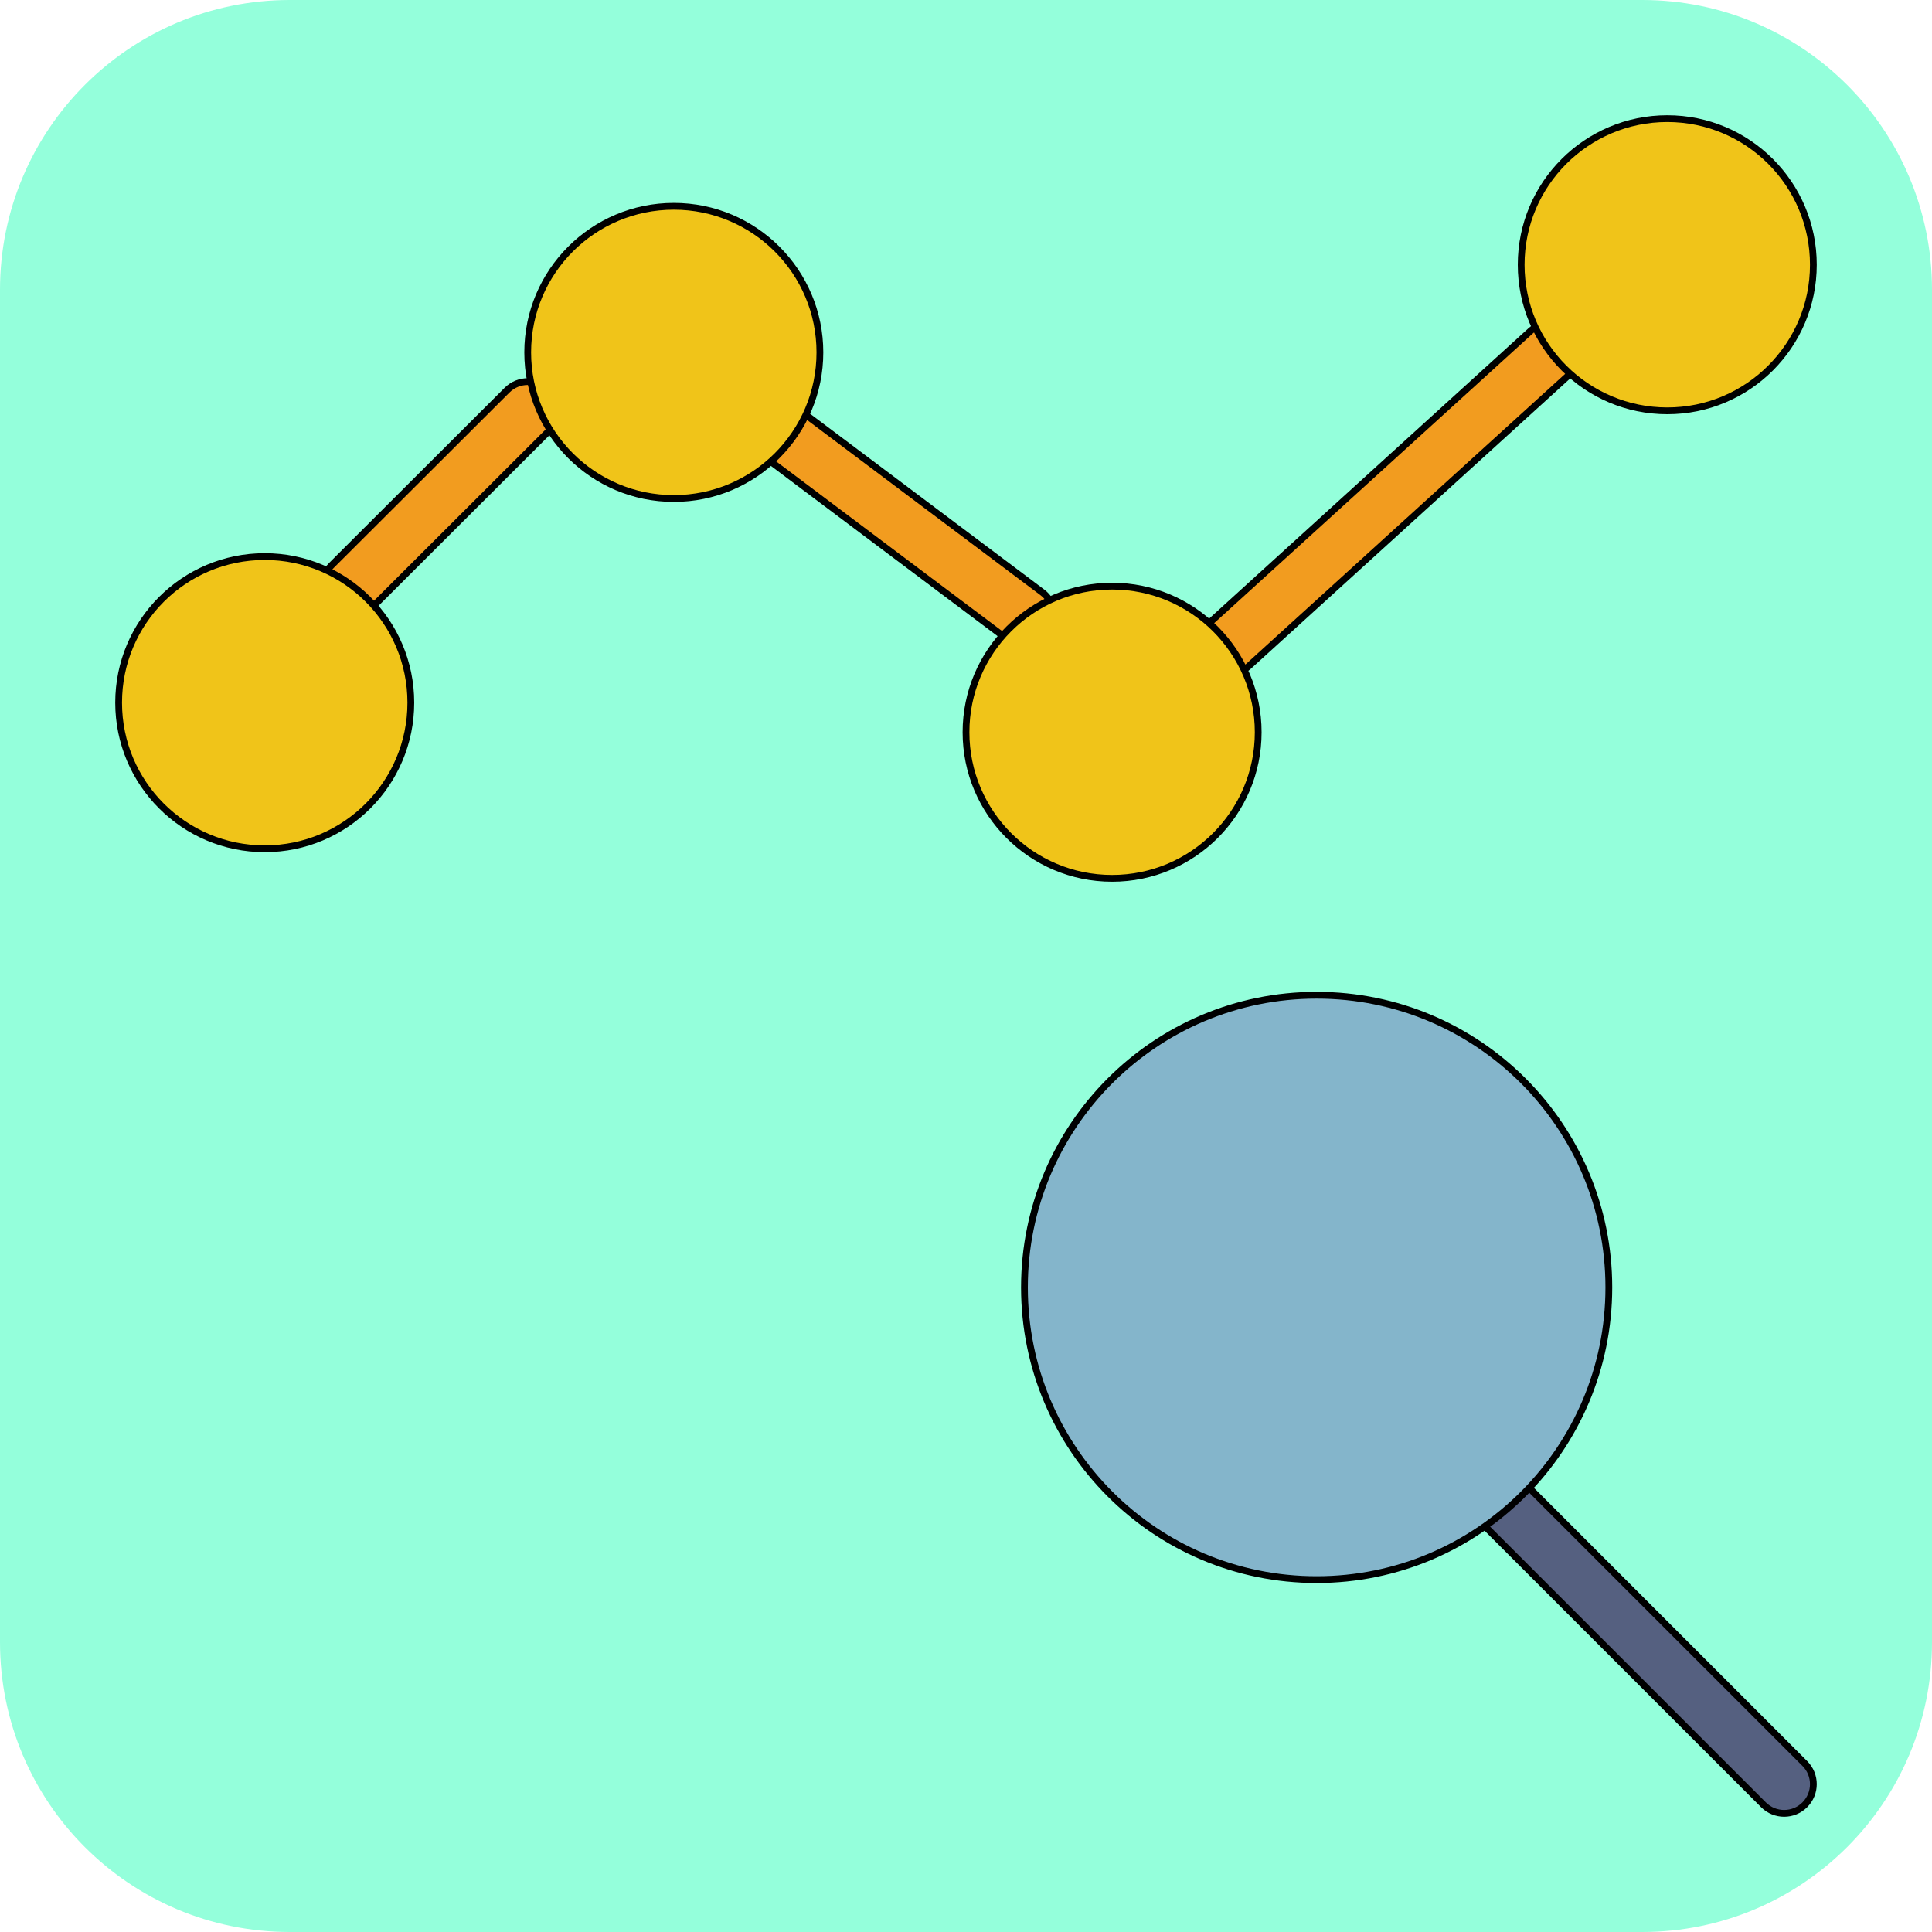
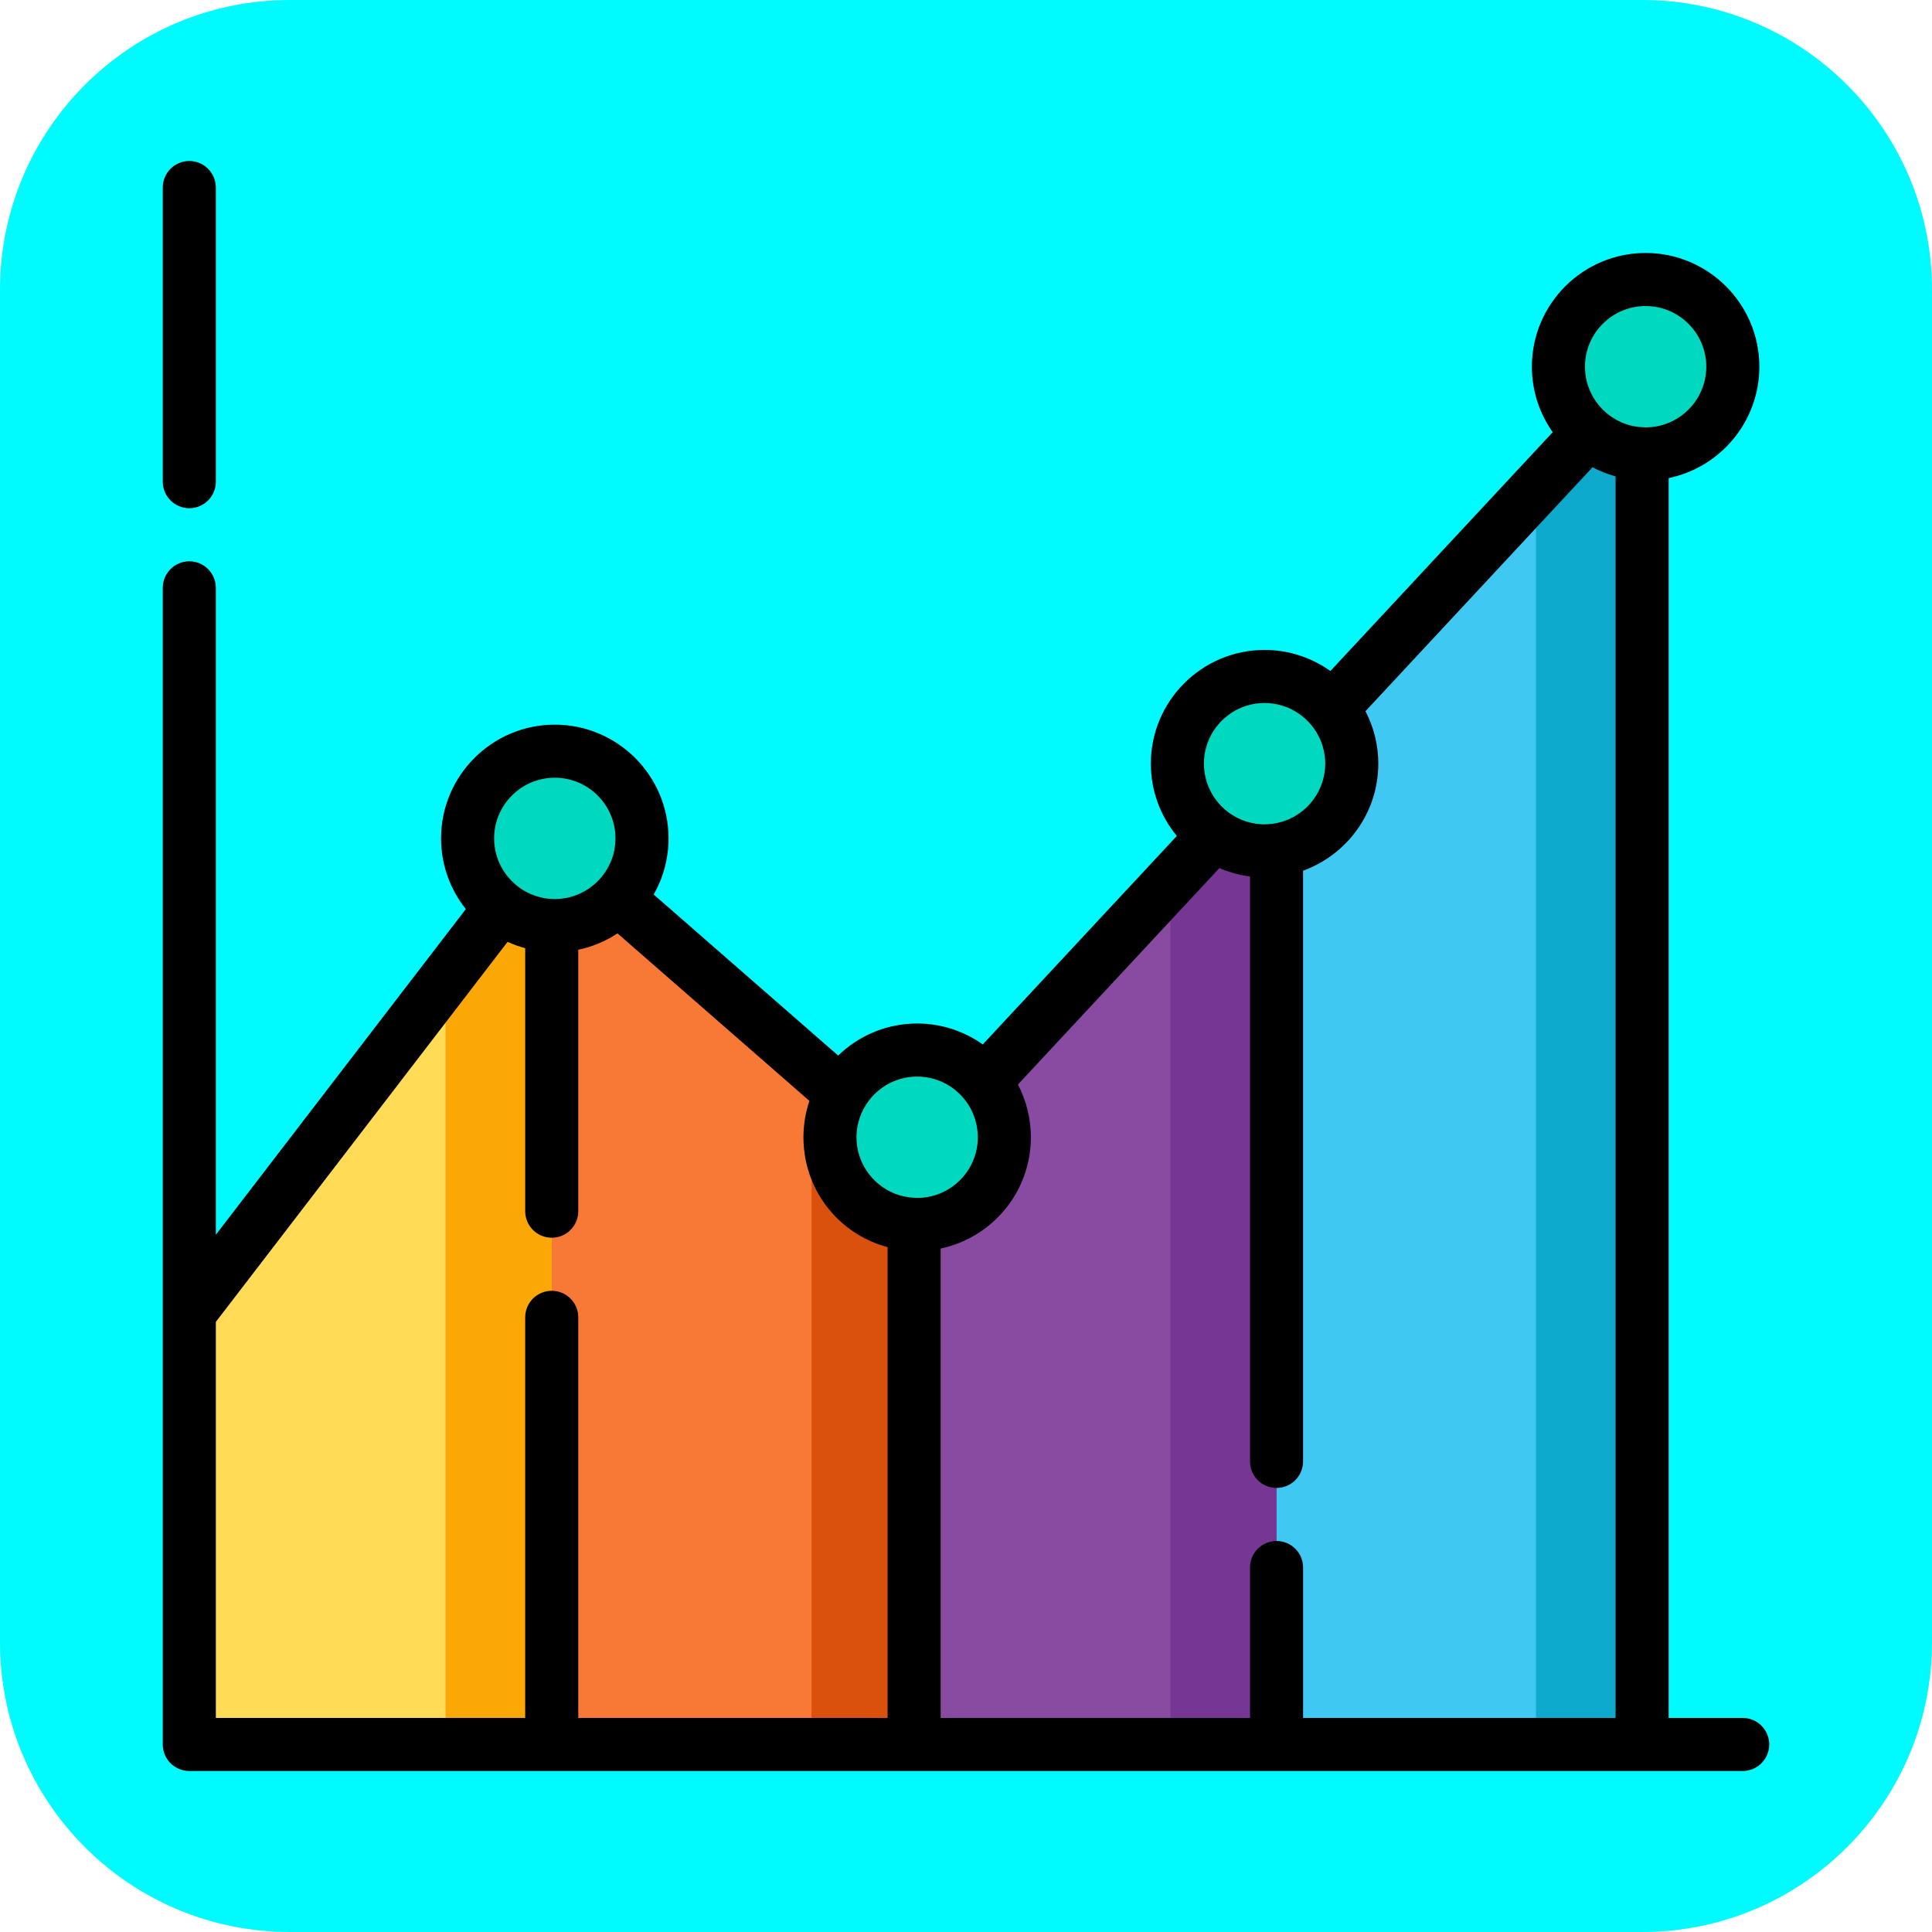
- <svg xmlns="http://www.w3.org/2000/svg" height="256px" width="256px" version="1.1" id="Layer_1" viewBox="-35.84 -35.84 583.68 583.68" xml:space="preserve" fill="#000000" stroke="#000000" stroke-width="2.048">
+ <svg xmlns="http://www.w3.org/2000/svg" height="256px" width="256px" version="1.1" id="Layer_1" viewBox="-51.2 -51.2 614.40 614.40" xml:space="preserve" fill="#000000">
  <g id="SVGRepo_bgCarrier" stroke-width="0">
-     <rect x="-35.84" y="-35.84" width="583.68" height="583.68" rx="87.552" fill="#94ffdb" strokewidth="0" />
+     <rect x="-51.2" y="-51.2" width="614.40" height="614.40" rx="92.16" fill="#00fbff" strokewidth="0" />
  </g>
  <g id="SVGRepo_iconCarrier">
+     <path style="fill:#3FC8F2;" d="M453.98,86.378l-81.609,87.663c3.945,4.79,6.315,10.926,6.315,17.617 c0,14.025-10.413,25.611-23.929,27.466V503.56h116.259V93.123C464.509,92.866,458.583,90.367,453.98,86.378z" />
+     <path style="fill:#0DAACE;" d="M453.98,86.378l-16.723,17.964V503.56h33.758V93.123C464.509,92.866,458.583,90.367,453.98,86.378z" />
+     <path style="fill:#894BA2;" d="M350.953,219.391c-5.977,0-11.509-1.897-16.037-5.114l-73.081,78.503 c3.977,4.799,6.367,10.96,6.367,17.679c0,15.316-12.415,27.732-27.732,27.732c-0.324,0-0.644-0.013-0.965-0.024V503.56h115.251 V219.125C353.512,219.296,352.244,219.391,350.953,219.391z" />
+     <path style="fill:#763794;" d="M350.953,219.391c-5.977,0-11.509-1.898-16.037-5.116l-13.917,14.95V503.56h33.758V219.125 C353.512,219.296,352.244,219.391,350.953,219.391z" />
+     <path style="fill:#F77935;" d="M212.739,310.458c0-5.038,1.35-9.757,3.698-13.83l-71.127-62.087 c-5.051,5.3-12.174,8.609-20.074,8.609c-0.327,0-0.653-0.014-0.978-0.025V503.56h115.247V338.165 C224.637,337.656,212.739,325.451,212.739,310.458z" />
+     <path style="fill:#D9510D;" d="M212.739,310.458c0-5.038,1.35-9.757,3.698-13.83l-9.565-8.348V503.56h32.633V338.165 C224.637,337.656,212.739,325.451,212.739,310.458z" />
+     <path style="fill:#FFDB56;" d="M108.1,237.215L9.002,366.315V503.56h115.255V243.127C118.166,242.914,112.578,240.74,108.1,237.215z " />
+     <path style="fill:#FBA806;" d="M108.1,237.215l-17.6,22.93V503.56h33.758V243.127C118.166,242.914,112.578,240.74,108.1,237.215z" />
    <g>
-       <path style="fill:#556080;" d="M503.172,512.001c-2.26,0-4.52-0.865-6.241-2.586l-88.276-88.276c-3.452-3.452-3.452-9.031,0-12.482 c3.452-3.452,9.031-3.452,12.482,0l88.276,88.276c3.452,3.452,3.452,9.031,0,12.482 C507.692,511.136,505.432,512.001,503.172,512.001" />
-       <g>
-         <path style="fill:#F29C1F;" d="M70.513,150.07c-2.26,0-4.529-0.865-6.25-2.586c-3.443-3.46-3.434-9.048,0.009-12.491l53.08-52.966 c3.452-3.443,9.048-3.443,12.482,0.009c3.443,3.46,3.434,9.048-0.009,12.491l-53.071,52.966 C75.024,149.214,72.764,150.07,70.513,150.07" />
-         <path style="fill:#F29C1F;" d="M273.754,159.01c-1.845,0-3.699-0.574-5.297-1.766l-70.833-53.186 c-3.893-2.931-4.687-8.466-1.757-12.359c2.931-3.902,8.457-4.687,12.359-1.766l70.841,53.186 c3.893,2.931,4.679,8.466,1.757,12.367C279.086,157.792,276.438,159.01,273.754,159.01" />
-         <path style="fill:#F29C1F;" d="M335.453,167.725c-2.401,0-4.793-0.971-6.532-2.887c-3.284-3.61-3.019-9.198,0.591-12.473 l97.103-88.276c3.61-3.284,9.19-3.01,12.465,0.591c3.284,3.61,3.019,9.198-0.591,12.473l-97.103,88.276 C339.69,166.966,337.571,167.725,335.453,167.725" />
-       </g>
-       <path style="fill:#84B5CB;" d="M450.207,353.105c0,48.755-39.521,88.276-88.276,88.276s-88.276-39.521-88.276-88.276 s39.521-88.276,88.276-88.276S450.207,304.35,450.207,353.105" />
-       <g>
-         <path style="fill:#F0C419;" d="M88.276,176.445c0,24.373-19.765,44.138-44.138,44.138S0,200.818,0,176.445 c0-24.382,19.765-44.138,44.138-44.138S88.276,152.063,88.276,176.445" />
-         <path style="fill:#F0C419;" d="M211.862,70.622c0,24.373-19.765,44.138-44.138,44.138s-44.138-19.765-44.138-44.138 s19.765-44.138,44.138-44.138S211.862,46.249,211.862,70.622" />
-         <path style="fill:#F0C419;" d="M512,44.139c0,24.373-19.765,44.138-44.138,44.138s-44.138-19.765-44.138-44.138 s19.765-44.138,44.138-44.138S512,19.766,512,44.139" />
-         <path style="fill:#F0C419;" d="M344.276,185.38c0,24.373-19.765,44.138-44.138,44.138c-24.373,0-44.138-19.765-44.138-44.138 s19.765-44.138,44.138-44.138C324.511,141.242,344.276,161.007,344.276,185.38" />
-       </g>
+       <circle style="fill:#00D9C0;" cx="125.232" cy="215.423" r="27.731" />
+       <circle style="fill:#00D9C0;" cx="240.471" cy="310.452" r="27.731" />
+       <circle style="fill:#00D9C0;" cx="350.951" cy="191.657" r="27.731" />
+       <circle style="fill:#00D9C0;" cx="472.132" cy="65.423" r="27.731" />
    </g>
+     <path d="M9.002,110.422c4.661,0,8.44-3.778,8.44-8.44V8.44c0-4.662-3.779-8.44-8.44-8.44s-8.44,3.778-8.44,8.44v93.543 C0.563,106.643,4.341,110.422,9.002,110.422z" />
+     <path d="M502.998,495.121h-23.543V100.843c16.444-3.397,28.844-17.99,28.844-35.425c0-19.945-16.226-36.172-36.172-36.172 c-19.944,0-36.17,16.226-36.17,36.172c0,7.749,2.456,14.929,6.621,20.821l-70.699,75.944c-5.912-4.21-13.132-6.697-20.927-6.697 c-19.944,0-36.17,16.226-36.17,36.172c0,8.721,3.102,16.731,8.261,22.984l-61.713,66.292c-5.9-4.18-13.095-6.648-20.859-6.648 c-9.754,0-18.612,3.888-25.125,10.186l-58.666-51.209c3.002-5.27,4.727-11.359,4.727-17.846c0-19.946-16.226-36.171-36.171-36.171 s-36.171,16.226-36.171,36.171c0,8.494,2.949,16.305,7.868,22.484l-79.492,103.56v-205.72c0-4.662-3.779-8.44-8.44-8.44 s-8.44,3.778-8.44,8.44v230.574V503.56c0,4.662,3.779,8.44,8.44,8.44h115.255h115.247h115.251h116.259h31.984 c4.662,0,8.44-3.778,8.44-8.44S507.66,495.121,502.998,495.121z M472.127,46.126c10.637,0,19.293,8.654,19.293,19.293 c0,10.637-8.654,19.293-19.293,19.293c-0.468,0-0.927-0.037-1.387-0.071c-0.277-0.019-0.555-0.036-0.829-0.068 c-0.43-0.05-0.853-0.118-1.274-0.195c-0.148-0.027-0.3-0.044-0.448-0.074c-0.602-0.125-1.195-0.277-1.776-0.458 c-0.029-0.009-0.056-0.02-0.086-0.029c-0.549-0.173-1.087-0.371-1.615-0.592c-0.093-0.039-0.185-0.083-0.277-0.124 c-0.452-0.198-0.897-0.412-1.331-0.643c-0.125-0.066-0.248-0.136-0.371-0.205c-0.386-0.216-0.763-0.447-1.132-0.689 c-0.147-0.097-0.296-0.194-0.441-0.295c-0.333-0.231-0.655-0.477-0.972-0.728c-0.154-0.123-0.312-0.241-0.462-0.369 c-4.206-3.541-6.888-8.839-6.888-14.755C452.836,54.782,461.49,46.126,472.127,46.126z M350.953,172.367 c7.969,0,14.824,4.858,17.762,11.767c0.009,0.021,0.017,0.043,0.026,0.064c0.224,0.533,0.423,1.079,0.6,1.635 c0.021,0.068,0.042,0.134,0.062,0.201c0.154,0.504,0.285,1.02,0.397,1.539c0.024,0.111,0.051,0.221,0.072,0.332 c0.097,0.486,0.168,0.981,0.226,1.481c0.016,0.134,0.038,0.267,0.052,0.401c0.06,0.617,0.095,1.24,0.095,1.871 c0,0.63-0.035,1.251-0.095,1.866c-0.026,0.269-0.074,0.532-0.111,0.798c-0.046,0.334-0.089,0.668-0.153,0.997 c-0.065,0.338-0.151,0.668-0.234,0.999c-0.061,0.242-0.117,0.486-0.187,0.726c-0.108,0.368-0.232,0.728-0.361,1.087 c-0.068,0.19-0.134,0.38-0.208,0.567c-0.15,0.379-0.313,0.751-0.486,1.117c-0.073,0.155-0.147,0.311-0.224,0.464 c-0.19,0.377-0.392,0.748-0.604,1.112c-0.079,0.133-0.16,0.264-0.241,0.395c-0.227,0.367-0.464,0.726-0.713,1.076 c-0.086,0.119-0.176,0.234-0.263,0.352c-0.261,0.347-0.528,0.689-0.811,1.017c-0.096,0.11-0.197,0.216-0.295,0.324 c-0.289,0.322-0.584,0.639-0.893,0.941c-0.107,0.104-0.222,0.2-0.332,0.302c-0.315,0.293-0.634,0.584-0.969,0.855 c-0.11,0.09-0.23,0.169-0.342,0.257c-0.695,0.539-1.428,1.032-2.195,1.474c-0.108,0.062-0.21,0.135-0.321,0.195 c-0.249,0.136-0.511,0.252-0.765,0.377c-0.285,0.141-0.565,0.287-0.857,0.414c-0.266,0.115-0.54,0.209-0.811,0.313 c-0.291,0.11-0.582,0.226-0.881,0.323c-0.295,0.096-0.598,0.172-0.898,0.254c-0.282,0.077-0.564,0.155-0.852,0.219 c-0.33,0.073-0.665,0.129-1,0.185c-0.293,0.05-0.585,0.099-0.881,0.135c-0.216,0.026-0.431,0.048-0.645,0.068 c-0.549,0.047-1.101,0.084-1.661,0.084c-0.602,0-1.196-0.036-1.785-0.09c-0.17-0.016-0.339-0.038-0.507-0.059 c-0.437-0.052-0.87-0.117-1.296-0.198c-0.163-0.03-0.327-0.061-0.49-0.096c-0.515-0.111-1.023-0.241-1.522-0.393 c-0.052-0.016-0.105-0.027-0.156-0.043c-0.566-0.178-1.119-0.383-1.66-0.609c-0.109-0.046-0.216-0.099-0.325-0.147 c-0.416-0.183-0.826-0.38-1.227-0.592c-0.156-0.083-0.312-0.169-0.466-0.255c-0.356-0.2-0.702-0.413-1.043-0.635 c-0.149-0.097-0.299-0.191-0.447-0.293c-5.047-3.483-8.365-9.3-8.365-15.882C331.661,181.022,340.316,172.367,350.953,172.367z M240.47,291.166c7.313,0,13.689,4.09,16.96,10.104c0,0.001,0.001,0.002,0.001,0.003c0.29,0.533,0.555,1.084,0.794,1.646 c0.013,0.033,0.027,0.065,0.04,0.098c0.219,0.523,0.415,1.06,0.589,1.606c0.023,0.071,0.045,0.141,0.066,0.212 c0.153,0.503,0.282,1.015,0.395,1.535c0.024,0.111,0.051,0.221,0.072,0.332c0.097,0.487,0.168,0.983,0.227,1.483 c0.016,0.134,0.038,0.266,0.052,0.399c0.06,0.617,0.095,1.241,0.095,1.874c0,10.637-8.654,19.293-19.293,19.293 c-0.379,0-0.748-0.035-1.122-0.056c-0.417-0.024-0.833-0.054-1.243-0.104c-0.271-0.034-0.538-0.079-0.805-0.124 c-0.335-0.054-0.67-0.111-0.998-0.182c-0.379-0.083-0.752-0.183-1.122-0.289c-0.198-0.055-0.398-0.108-0.594-0.17 c-0.522-0.168-1.036-0.354-1.539-0.565c-0.035-0.015-0.07-0.027-0.104-0.041c-6.908-2.939-11.766-9.793-11.766-17.762 c0-0.584,0.037-1.16,0.088-1.731c0.014-0.15,0.027-0.299,0.044-0.449c0.062-0.547,0.142-1.088,0.248-1.62 c0.024-0.116,0.055-0.231,0.081-0.347c0.097-0.439,0.209-0.872,0.335-1.3c0.047-0.161,0.095-0.323,0.146-0.483 c0.165-0.51,0.345-1.012,0.55-1.502c0.038-0.091,0.083-0.18,0.123-0.271c0.19-0.435,0.396-0.862,0.618-1.279 c0.062-0.116,0.122-0.233,0.186-0.348C226.89,295.194,233.215,291.166,240.47,291.166z M125.235,196.126 c10.638,0,19.292,8.654,19.292,19.292c0,5.242-2.108,9.996-5.513,13.476c-0.218,0.224-0.449,0.431-0.676,0.643 c-0.249,0.231-0.492,0.467-0.753,0.684c-0.168,0.141-0.345,0.267-0.518,0.401c-0.341,0.266-0.68,0.535-1.039,0.778 c-0.043,0.029-0.089,0.054-0.133,0.082c-3.057,2.036-6.721,3.228-10.662,3.228c-0.46,0-0.911-0.037-1.364-0.069 c-0.262-0.018-0.526-0.029-0.787-0.059c-0.547-0.061-1.087-0.142-1.619-0.248c-0.183-0.036-0.362-0.087-0.544-0.128 c-0.398-0.091-0.794-0.189-1.183-0.305c-0.19-0.056-0.377-0.119-0.565-0.181c-0.387-0.128-0.77-0.268-1.146-0.42 c-0.162-0.065-0.324-0.129-0.484-0.199c-0.434-0.19-0.861-0.396-1.277-0.617c-0.091-0.048-0.186-0.09-0.277-0.141 c-0.515-0.282-1.016-0.586-1.502-0.914c-0.07-0.047-0.136-0.101-0.206-0.15c-5.032-3.485-8.341-9.293-8.341-15.864 C105.943,204.781,114.598,196.126,125.235,196.126z M124.257,359.29c-4.661,0-8.44,3.778-8.44,8.44v127.391H17.442v-125.94 l92.767-120.852c0.152,0.07,0.311,0.122,0.464,0.189c0.707,0.313,1.421,0.61,2.152,0.878c0.181,0.066,0.365,0.123,0.547,0.186 c0.698,0.243,1.405,0.465,2.121,0.665c0.11,0.03,0.217,0.073,0.327,0.102v83.623c0,4.662,3.779,8.44,8.44,8.44 c4.661,0,8.44-3.778,8.44-8.44v-83.144c4.461-0.928,8.676-2.689,12.468-5.209l61.034,53.276c-0.016,0.047-0.027,0.097-0.043,0.145 c-0.293,0.875-0.556,1.763-0.781,2.667c-0.001,0.007-0.003,0.012-0.005,0.019c-0.225,0.905-0.414,1.824-0.569,2.754 c-0.009,0.054-0.02,0.108-0.029,0.163c-0.143,0.878-0.25,1.767-0.329,2.664c-0.013,0.158-0.025,0.315-0.036,0.473 c-0.065,0.886-0.11,1.777-0.11,2.679c0,0.587,0.017,1.17,0.045,1.75c0.007,0.138,0.018,0.275,0.026,0.413 c0.027,0.466,0.062,0.928,0.106,1.39c0.01,0.108,0.023,0.215,0.034,0.323c0.057,0.542,0.126,1.08,0.206,1.615 c0.001,0.007,0.002,0.012,0.003,0.019c2.155,14.282,12.559,25.78,26.347,29.435v149.719h-98.368V367.73 C132.697,363.068,128.918,359.29,124.257,359.29z M363.196,495.121v-47.824c0-4.662-3.778-8.44-8.44-8.44s-8.44,3.778-8.44,8.44 v47.824h-98.372V345.853c0.514-0.108,1.025-0.228,1.531-0.359c0.092-0.024,0.182-0.053,0.275-0.077 c0.451-0.119,0.899-0.245,1.342-0.383c0.189-0.059,0.375-0.123,0.563-0.185c0.344-0.113,0.688-0.226,1.026-0.348 c0.206-0.074,0.408-0.152,0.612-0.23c0.32-0.122,0.637-0.245,0.952-0.376c0.205-0.084,0.408-0.172,0.611-0.26 c0.312-0.135,0.62-0.276,0.926-0.42c0.196-0.092,0.392-0.185,0.586-0.279c0.317-0.156,0.631-0.318,0.944-0.484 c0.174-0.092,0.351-0.182,0.524-0.278c0.36-0.198,0.713-0.404,1.067-0.613c0.118-0.071,0.24-0.137,0.358-0.209 c0.471-0.287,0.935-0.585,1.392-0.893c0.074-0.05,0.145-0.104,0.219-0.154c0.377-0.259,0.751-0.523,1.117-0.796 c0.145-0.108,0.287-0.221,0.431-0.331c0.291-0.224,0.582-0.45,0.868-0.682c0.156-0.128,0.311-0.259,0.465-0.389 c0.266-0.224,0.529-0.451,0.789-0.683c0.155-0.138,0.309-0.279,0.462-0.421c0.254-0.235,0.505-0.476,0.753-0.718 c0.145-0.142,0.291-0.285,0.434-0.429c0.258-0.26,0.509-0.527,0.757-0.794c0.124-0.133,0.249-0.263,0.37-0.397 c0.302-0.334,0.595-0.675,0.883-1.02c0.062-0.073,0.126-0.145,0.188-0.219c0.35-0.425,0.691-0.859,1.022-1.3 c0.074-0.098,0.143-0.2,0.216-0.299c0.251-0.342,0.498-0.685,0.737-1.036c0.106-0.155,0.208-0.315,0.312-0.473 c0.198-0.3,0.395-0.603,0.584-0.91c0.11-0.178,0.216-0.358,0.323-0.538c0.176-0.295,0.347-0.592,0.513-0.892 c0.105-0.188,0.207-0.376,0.308-0.566c0.162-0.304,0.318-0.612,0.473-0.92c0.093-0.188,0.188-0.375,0.278-0.565 c0.158-0.333,0.308-0.67,0.456-1.007c0.074-0.17,0.152-0.336,0.223-0.507c0.186-0.442,0.361-0.889,0.529-1.34 c0.026-0.07,0.055-0.138,0.081-0.208c0.191-0.522,0.37-1.051,0.537-1.584c0.048-0.154,0.091-0.312,0.137-0.467 c0.114-0.38,0.225-0.762,0.326-1.147c0.053-0.203,0.1-0.406,0.151-0.609c0.084-0.344,0.165-0.691,0.241-1.039 c0.047-0.219,0.09-0.441,0.133-0.662c0.066-0.34,0.127-0.681,0.183-1.023c0.037-0.225,0.073-0.451,0.106-0.677 c0.051-0.35,0.095-0.703,0.135-1.057c0.025-0.219,0.052-0.438,0.073-0.658c0.037-0.387,0.064-0.776,0.089-1.167 c0.012-0.188,0.028-0.375,0.037-0.564c0.028-0.581,0.045-1.164,0.045-1.75c0-0.694-0.025-1.383-0.063-2.067 c-0.01-0.168-0.026-0.334-0.038-0.501c-0.038-0.538-0.086-1.074-0.147-1.605c-0.018-0.159-0.039-0.317-0.061-0.475 c-0.073-0.566-0.159-1.128-0.258-1.685c-0.02-0.111-0.039-0.223-0.06-0.334c-0.125-0.668-0.266-1.331-0.428-1.986v-0.002 c-0.345-1.4-0.771-2.767-1.275-4.098c-0.024-0.064-0.051-0.127-0.075-0.19c-0.21-0.548-0.434-1.09-0.671-1.625 c-0.08-0.182-0.163-0.363-0.246-0.545c-0.186-0.401-0.378-0.798-0.577-1.191c-0.078-0.154-0.145-0.312-0.225-0.465l64.073-68.826 c0.074,0.033,0.151,0.056,0.225,0.089c0.612,0.261,1.232,0.504,1.861,0.731c0.273,0.099,0.55,0.188,0.826,0.28 c0.441,0.147,0.886,0.287,1.335,0.419c0.277,0.081,0.552,0.162,0.83,0.236c0.672,0.179,1.348,0.343,2.035,0.483 c0.178,0.036,0.358,0.062,0.536,0.096c0.572,0.108,1.147,0.203,1.726,0.282c0.118,0.016,0.234,0.043,0.352,0.057v186.003 c0,4.662,3.778,8.44,8.44,8.44s8.44-3.778,8.44-8.44V225.694c0.857-0.309,1.697-0.656,2.524-1.027c0.04-0.018,0.08-0.036,0.12-0.054 c11.644-5.282,20.01-16.552,21.144-29.859c0.015-0.164,0.026-0.329,0.038-0.494c0.062-0.86,0.104-1.724,0.104-2.599 c0-0.692-0.024-1.378-0.063-2.06c-0.009-0.165-0.026-0.331-0.038-0.496c-0.038-0.538-0.086-1.072-0.146-1.604 c-0.018-0.155-0.039-0.311-0.06-0.466c-0.072-0.565-0.158-1.125-0.255-1.681c-0.019-0.11-0.038-0.222-0.06-0.332 c-0.122-0.655-0.26-1.304-0.416-1.947c-0.003-0.012-0.006-0.026-0.009-0.038c-0.343-1.399-0.767-2.767-1.268-4.097 c-0.012-0.033-0.027-0.065-0.039-0.099c-0.219-0.578-0.456-1.149-0.703-1.713c-0.075-0.172-0.154-0.343-0.233-0.514 c-0.189-0.411-0.385-0.817-0.589-1.22c-0.071-0.142-0.133-0.287-0.206-0.428l72.211-77.569c0.026,0.014,0.052,0.025,0.078,0.038 c2.283,1.203,4.709,2.167,7.248,2.864v394.822H363.196z" />
  </g>
</svg>
